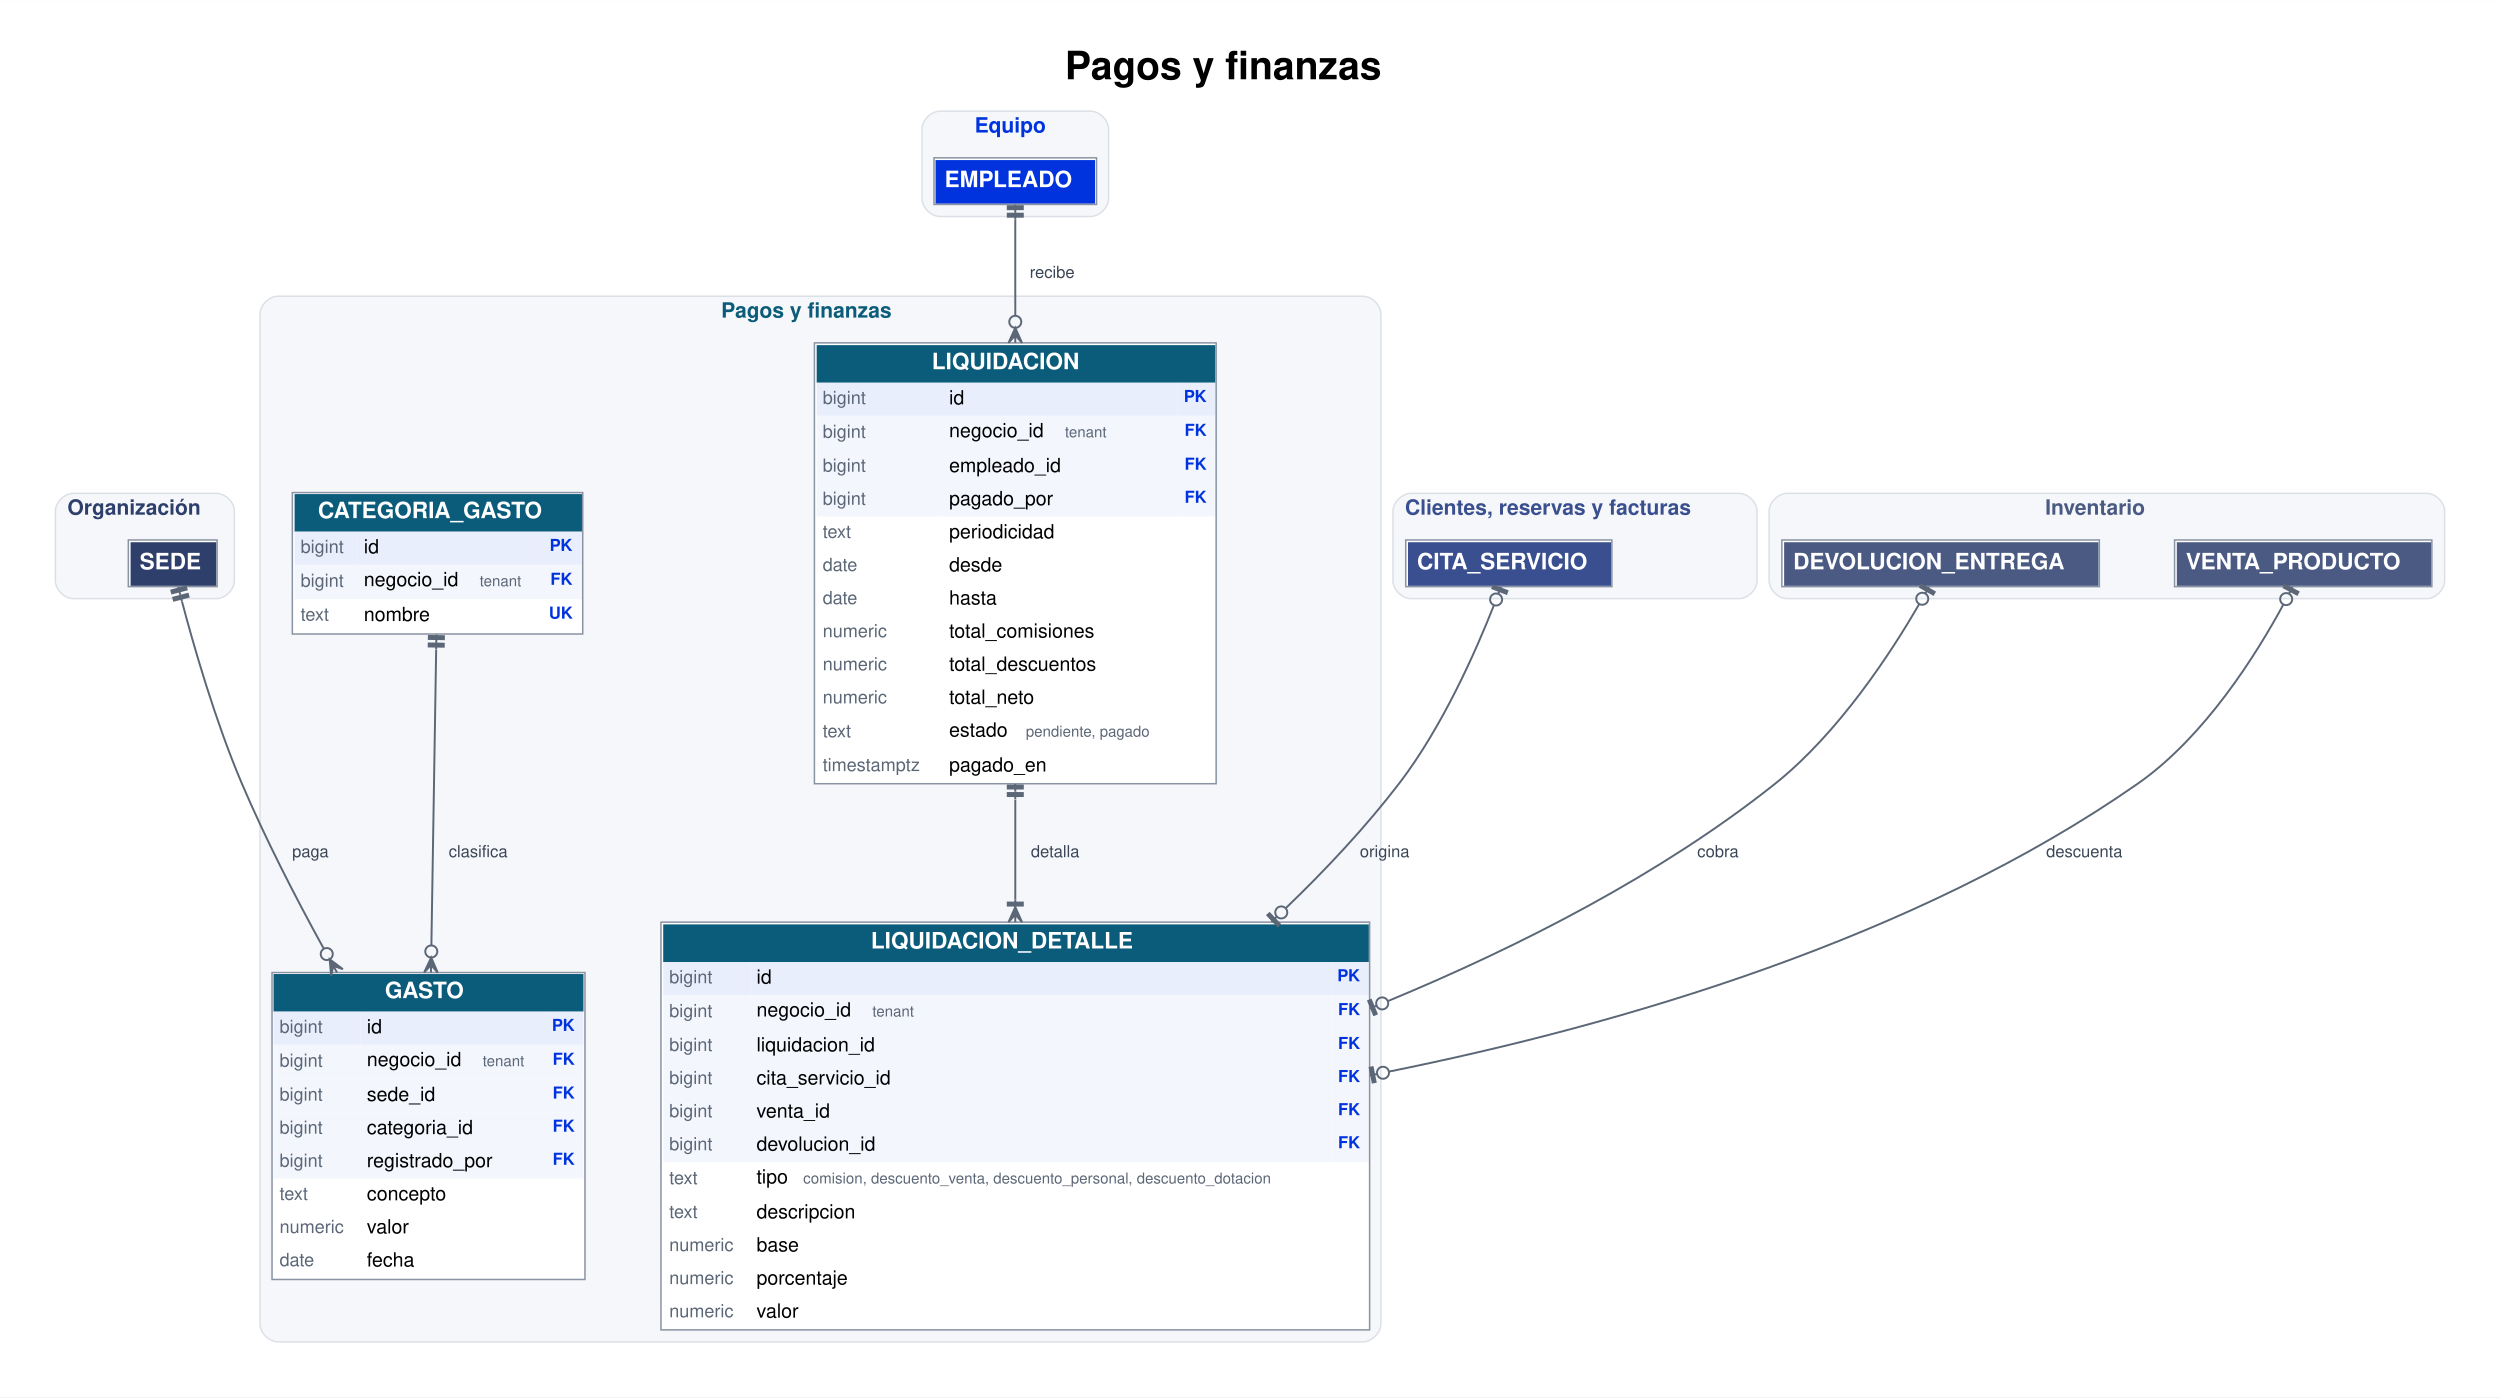
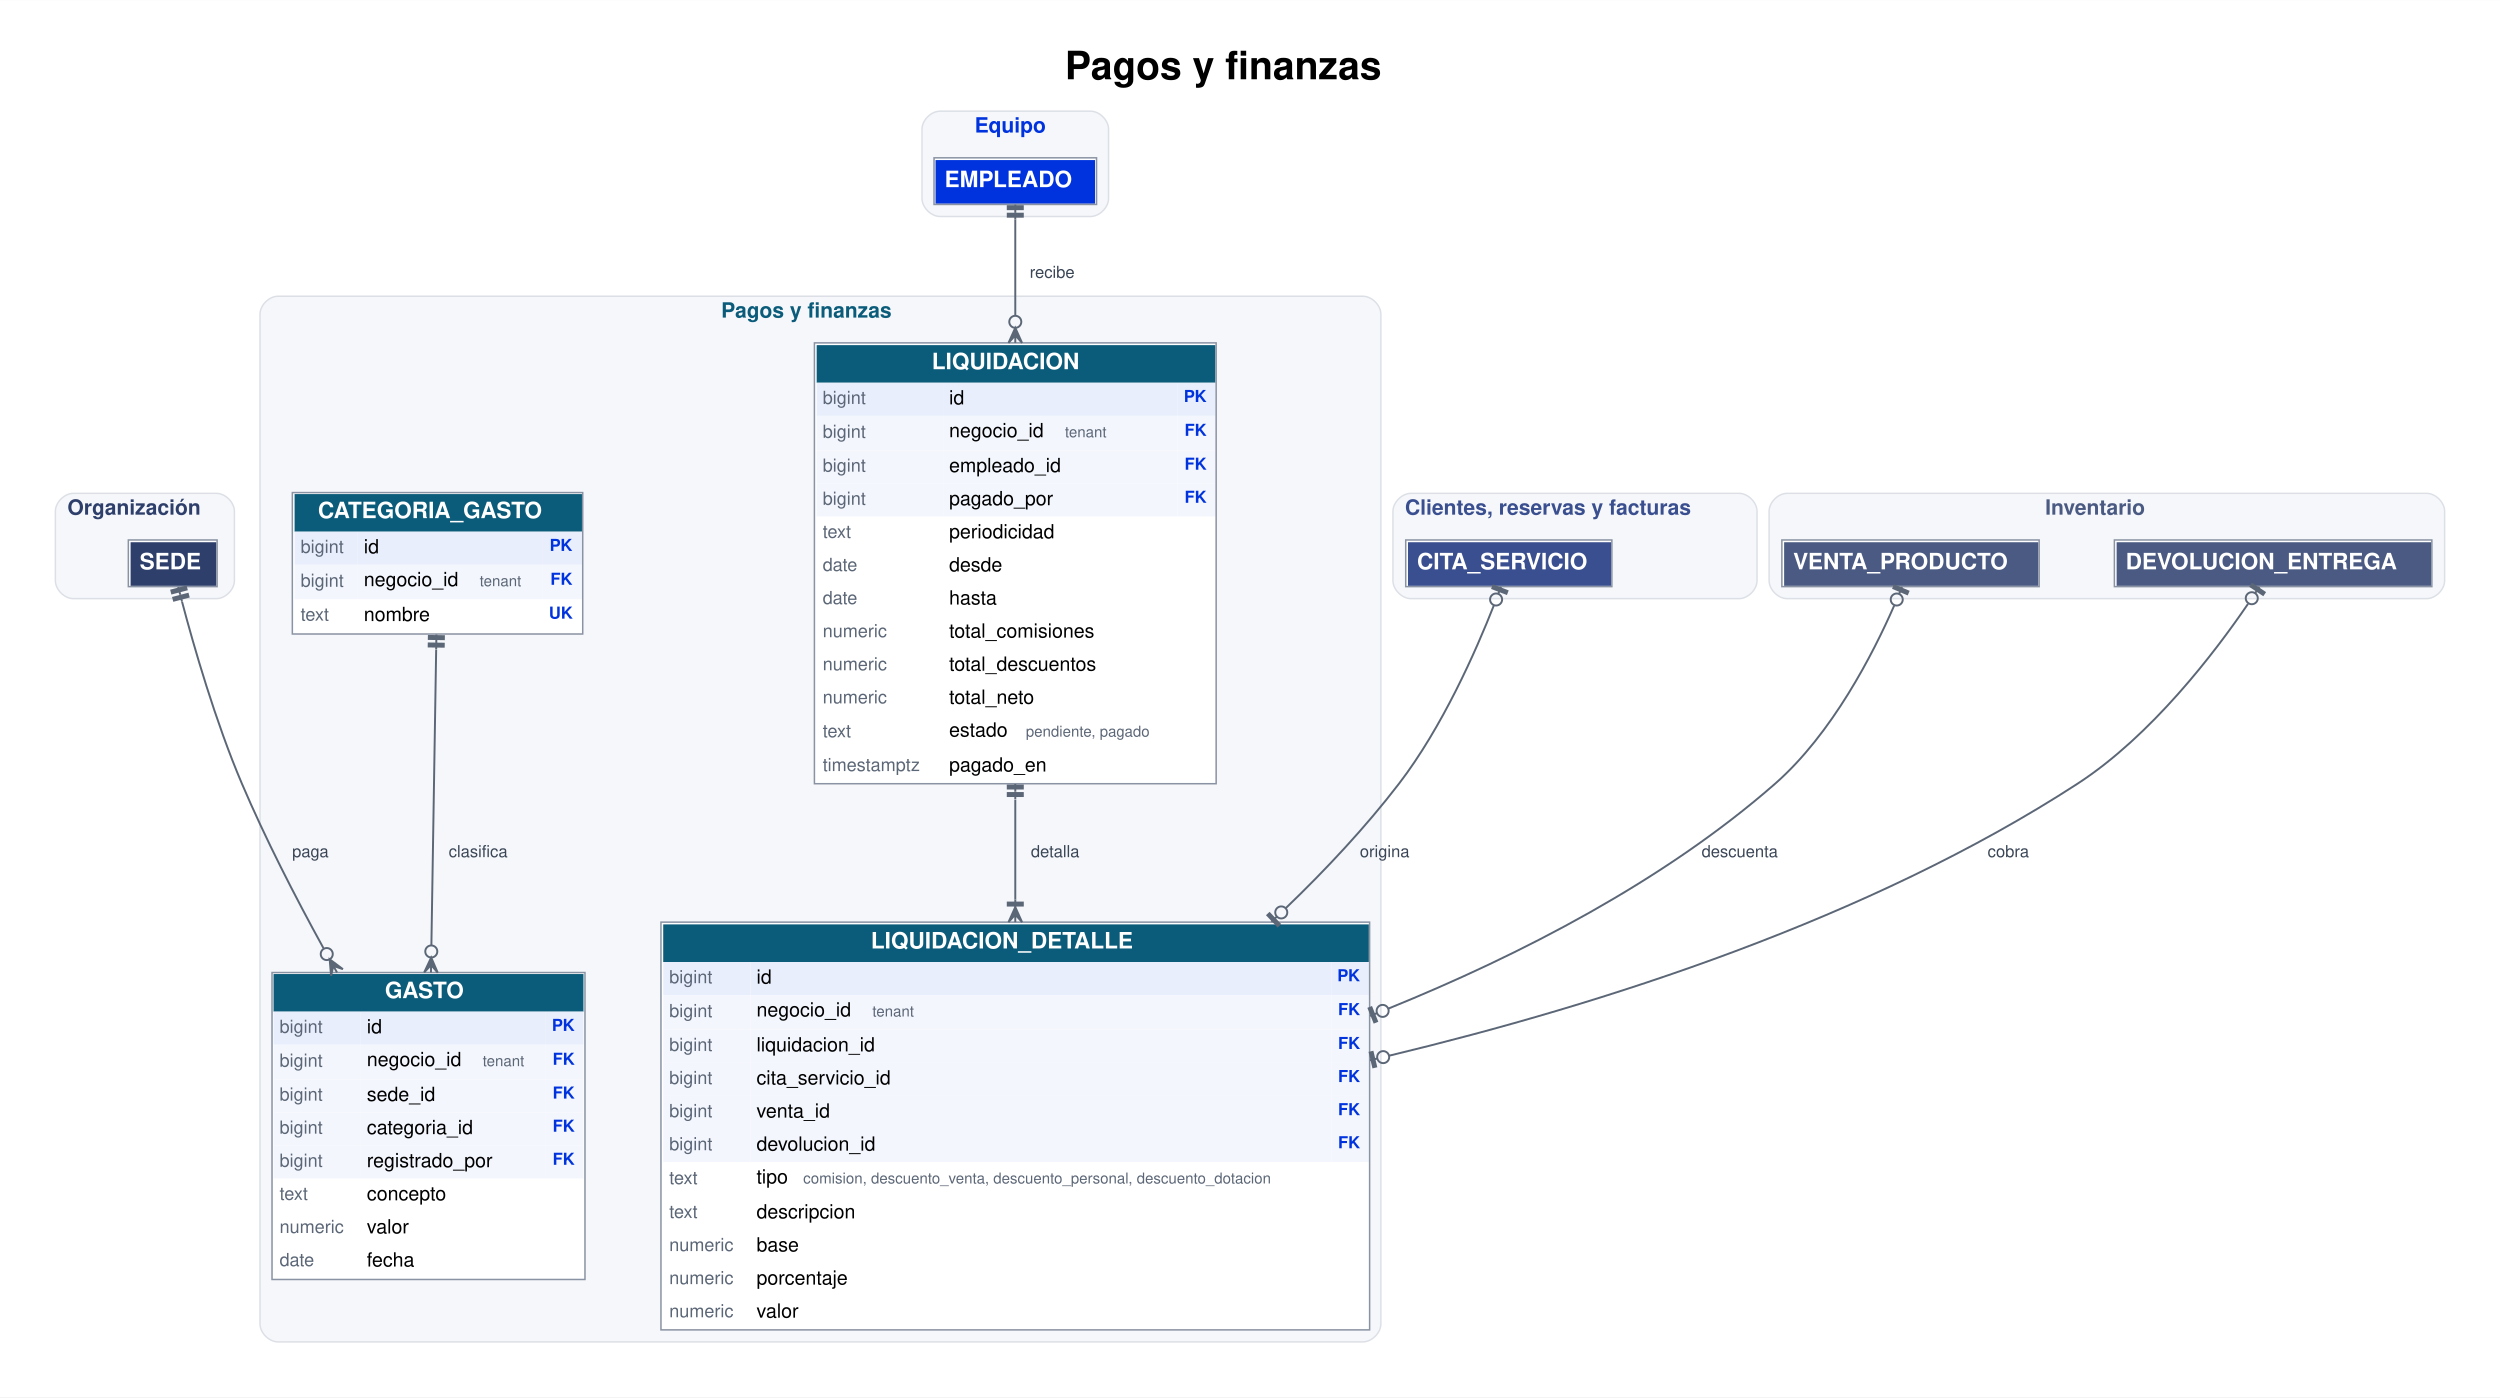
<svg xmlns="http://www.w3.org/2000/svg" width="1662pt" height="929pt" viewBox="0.00 0.00 1661.60 928.60">
  <g id="graph0" class="graph" transform="scale(1 1) rotate(0) translate(28.8 899.8)">
    <polygon fill="white" stroke="transparent" points="-28.8,28.8 -28.8,-899.8 1632.8,-899.8 1632.8,28.8 -28.8,28.8" />
    <text text-anchor="start" x="679" y="-847.2" font-family="Helvetica,sans-Serif" font-weight="bold" font-size="26.00">Pagos y finanzas</text>
    <g id="clust1" class="cluster">
      <path fill="#f5f7fa" stroke="#dce0e6" d="M20,-502C20,-502 115,-502 115,-502 121,-502 127,-508 127,-514 127,-514 127,-560 127,-560 127,-566 121,-572 115,-572 115,-572 20,-572 20,-572 14,-572 8,-566 8,-560 8,-560 8,-514 8,-514 8,-508 14,-502 20,-502" />
      <text text-anchor="start" x="16" y="-557.8" font-family="Helvetica,sans-Serif" font-weight="bold" font-size="14.00" fill="#2e3f6b">Organización</text>
    </g>
    <g id="clust2" class="cluster">
      <path fill="#f5f7fa" stroke="#dce0e6" d="M596,-756C596,-756 696,-756 696,-756 702,-756 708,-762 708,-768 708,-768 708,-814 708,-814 708,-820 702,-826 696,-826 696,-826 596,-826 596,-826 590,-826 584,-820 584,-814 584,-814 584,-768 584,-768 584,-762 590,-756 596,-756" />
      <text text-anchor="start" x="619" y="-811.8" font-family="Helvetica,sans-Serif" font-weight="bold" font-size="14.00" fill="#0033dd">Equipo</text>
    </g>
    <g id="clust3" class="cluster">
      <path fill="#f5f7fa" stroke="#dce0e6" d="M909,-502C909,-502 1127,-502 1127,-502 1133,-502 1139,-508 1139,-514 1139,-514 1139,-560 1139,-560 1139,-566 1133,-572 1127,-572 1127,-572 909,-572 909,-572 903,-572 897,-566 897,-560 897,-560 897,-514 897,-514 897,-508 903,-502 909,-502" />
      <text text-anchor="start" x="905" y="-557.8" font-family="Helvetica,sans-Serif" font-weight="bold" font-size="14.00" fill="#3a4f8f">Clientes, reservas y facturas</text>
    </g>
    <g id="clust4" class="cluster">
      <path fill="#f5f7fa" stroke="#dce0e6" d="M1159,-502C1159,-502 1584,-502 1584,-502 1590,-502 1596,-508 1596,-514 1596,-514 1596,-560 1596,-560 1596,-566 1590,-572 1584,-572 1584,-572 1159,-572 1159,-572 1153,-572 1147,-566 1147,-560 1147,-560 1147,-514 1147,-514 1147,-508 1153,-502 1159,-502" />
      <text text-anchor="start" x="1330.5" y="-557.8" font-family="Helvetica,sans-Serif" font-weight="bold" font-size="14.00" fill="#4a5a82">Inventario</text>
    </g>
    <g id="clust5" class="cluster">
      <path fill="#f5f7fa" stroke="#dce0e6" d="M156,-8C156,-8 877,-8 877,-8 883,-8 889,-14 889,-20 889,-20 889,-691 889,-691 889,-697 883,-703 877,-703 877,-703 156,-703 156,-703 150,-703 144,-697 144,-691 144,-691 144,-20 144,-20 144,-14 150,-8 156,-8" />
      <text text-anchor="start" x="450.5" y="-688.8" font-family="Helvetica,sans-Serif" font-weight="bold" font-size="14.00" fill="#0b5c7a">Pagos y finanzas</text>
    </g>
    <g id="node1" class="node">
      <polygon fill="white" stroke="transparent" points="56.5,-510 56.5,-541 115.5,-541 115.5,-510 56.5,-510" />
      <polygon fill="#2e3f6b" stroke="transparent" points="58,-510.5 58,-539.5 115,-539.5 115,-510.5 58,-510.5" />
      <text text-anchor="start" x="64" y="-521.5" font-family="Helvetica,sans-Serif" font-weight="bold" font-size="15.00" fill="white">SEDE</text>
      <polygon fill="none" stroke="#8a93a3" points="56.5,-510 56.5,-541 115.5,-541 115.5,-510 56.5,-510" />
    </g>
-     <g id="node6" class="node">
+     <g id="node8" class="node">
      <polygon fill="white" stroke="transparent" points="152,-49.5 152,-253.5 360,-253.5 360,-49.5 152,-49.5" />
      <polygon fill="#0b5c7a" stroke="transparent" points="153,-227.5 153,-252.5 359,-252.5 359,-227.5 153,-227.5" />
      <text text-anchor="start" x="227" y="-236.5" font-family="Helvetica,sans-Serif" font-weight="bold" font-size="15.00" fill="white">GASTO</text>
      <polygon fill="#e8eefc" stroke="transparent" points="153,-205.5 153,-227.5 211,-227.5 211,-205.5 153,-205.5" />
      <text text-anchor="start" x="157" y="-213.4" font-family="Helvetica,sans-Serif" font-size="12.00" fill="#5b6676">bigint</text>
      <polygon fill="#e8eefc" stroke="transparent" points="211,-205.5 211,-227.5 334,-227.5 334,-205.5 211,-205.5" />
      <text text-anchor="start" x="215" y="-213.1" font-family="Helvetica,sans-Serif" font-size="13.00">id</text>
      <polygon fill="#e8eefc" stroke="transparent" points="334,-205.5 334,-227.5 359,-227.5 359,-205.5 334,-205.5" />
      <text text-anchor="start" x="338" y="-214.7" font-family="Helvetica,sans-Serif" font-weight="bold" font-size="11.00" fill="#0033dd">PK</text>
      <polygon fill="#f3f6fd" stroke="transparent" points="153,-182.5 153,-205.5 211,-205.5 211,-182.5 153,-182.5" />
      <text text-anchor="start" x="157" y="-190.9" font-family="Helvetica,sans-Serif" font-size="12.00" fill="#5b6676">bigint</text>
      <polygon fill="#f3f6fd" stroke="transparent" points="211,-182.5 211,-205.5 334,-205.5 334,-182.5 211,-182.5" />
      <text text-anchor="start" x="215" y="-191.3" font-family="Helvetica,sans-Serif" font-size="13.00">negocio_id</text>
      <text text-anchor="start" x="287" y="-191.3" font-family="Helvetica,sans-Serif" font-size="14.00"> </text>
      <text text-anchor="start" x="292" y="-191.3" font-family="Helvetica,sans-Serif" font-size="10.00" fill="#5b6676">  tenant</text>
      <polygon fill="#f3f6fd" stroke="transparent" points="334,-182.5 334,-205.5 359,-205.5 359,-182.5 334,-182.5" />
      <text text-anchor="start" x="338.5" y="-192.2" font-family="Helvetica,sans-Serif" font-weight="bold" font-size="11.00" fill="#0033dd">FK</text>
      <polygon fill="#f3f6fd" stroke="transparent" points="153,-160.5 153,-182.5 211,-182.5 211,-160.5 153,-160.5" />
      <text text-anchor="start" x="157" y="-168.4" font-family="Helvetica,sans-Serif" font-size="12.00" fill="#5b6676">bigint</text>
      <polygon fill="#f3f6fd" stroke="transparent" points="211,-160.5 211,-182.5 334,-182.5 334,-160.5 211,-160.5" />
      <text text-anchor="start" x="215" y="-168.1" font-family="Helvetica,sans-Serif" font-size="13.00">sede_id</text>
      <polygon fill="#f3f6fd" stroke="transparent" points="334,-160.5 334,-182.5 359,-182.5 359,-160.5 334,-160.5" />
      <text text-anchor="start" x="338.5" y="-169.7" font-family="Helvetica,sans-Serif" font-weight="bold" font-size="11.00" fill="#0033dd">FK</text>
      <polygon fill="#f3f6fd" stroke="transparent" points="153,-138.5 153,-160.5 211,-160.5 211,-138.5 153,-138.5" />
      <text text-anchor="start" x="157" y="-146.4" font-family="Helvetica,sans-Serif" font-size="12.00" fill="#5b6676">bigint</text>
      <polygon fill="#f3f6fd" stroke="transparent" points="211,-138.5 211,-160.5 334,-160.5 334,-138.5 211,-138.5" />
      <text text-anchor="start" x="215" y="-146.1" font-family="Helvetica,sans-Serif" font-size="13.00">categoria_id</text>
      <polygon fill="#f3f6fd" stroke="transparent" points="334,-138.5 334,-160.5 359,-160.5 359,-138.5 334,-138.5" />
      <text text-anchor="start" x="338.5" y="-147.7" font-family="Helvetica,sans-Serif" font-weight="bold" font-size="11.00" fill="#0033dd">FK</text>
      <polygon fill="#f3f6fd" stroke="transparent" points="153,-116.5 153,-138.5 211,-138.5 211,-116.5 153,-116.5" />
      <text text-anchor="start" x="157" y="-124.4" font-family="Helvetica,sans-Serif" font-size="12.00" fill="#5b6676">bigint</text>
      <polygon fill="#f3f6fd" stroke="transparent" points="211,-116.5 211,-138.5 334,-138.5 334,-116.5 211,-116.5" />
      <text text-anchor="start" x="215" y="-124.1" font-family="Helvetica,sans-Serif" font-size="13.00">registrado_por</text>
      <polygon fill="#f3f6fd" stroke="transparent" points="334,-116.5 334,-138.5 359,-138.5 359,-116.5 334,-116.5" />
      <text text-anchor="start" x="338.5" y="-125.7" font-family="Helvetica,sans-Serif" font-weight="bold" font-size="11.00" fill="#0033dd">FK</text>
      <polygon fill="white" stroke="transparent" points="153,-94.5 153,-116.5 211,-116.5 211,-94.5 153,-94.5" />
      <text text-anchor="start" x="157" y="-102.4" font-family="Helvetica,sans-Serif" font-size="12.00" fill="#5b6676">text</text>
      <polygon fill="white" stroke="transparent" points="211,-94.5 211,-116.5 334,-116.5 334,-94.5 211,-94.5" />
      <text text-anchor="start" x="215" y="-102.1" font-family="Helvetica,sans-Serif" font-size="13.00">concepto</text>
      <polygon fill="white" stroke="transparent" points="334,-94.5 334,-116.5 359,-116.5 359,-94.5 334,-94.5" />
      <text text-anchor="start" x="342.5" y="-102.7" font-family="Helvetica,sans-Serif" font-size="11.00" fill="#0033dd">  </text>
      <polygon fill="white" stroke="transparent" points="153,-72.5 153,-94.5 211,-94.5 211,-72.5 153,-72.5" />
      <text text-anchor="start" x="157" y="-80.4" font-family="Helvetica,sans-Serif" font-size="12.00" fill="#5b6676">numeric</text>
      <polygon fill="white" stroke="transparent" points="211,-72.5 211,-94.5 334,-94.5 334,-72.5 211,-72.5" />
      <text text-anchor="start" x="215" y="-80.1" font-family="Helvetica,sans-Serif" font-size="13.00">valor</text>
      <polygon fill="white" stroke="transparent" points="334,-72.5 334,-94.5 359,-94.5 359,-72.5 334,-72.5" />
      <text text-anchor="start" x="342.5" y="-80.7" font-family="Helvetica,sans-Serif" font-size="11.00" fill="#0033dd">  </text>
      <polygon fill="white" stroke="transparent" points="153,-50.5 153,-72.5 211,-72.5 211,-50.5 153,-50.5" />
      <text text-anchor="start" x="157" y="-58.4" font-family="Helvetica,sans-Serif" font-size="12.00" fill="#5b6676">date</text>
      <polygon fill="white" stroke="transparent" points="211,-50.5 211,-72.5 334,-72.5 334,-50.5 211,-50.5" />
      <text text-anchor="start" x="215" y="-58.1" font-family="Helvetica,sans-Serif" font-size="13.00">fecha</text>
      <polygon fill="white" stroke="transparent" points="334,-50.5 334,-72.5 359,-72.5 359,-50.5 334,-50.5" />
      <text text-anchor="start" x="342.5" y="-58.7" font-family="Helvetica,sans-Serif" font-size="11.00" fill="#0033dd">  </text>
      <polygon fill="none" stroke="#8a93a3" points="152,-49.5 152,-253.5 360,-253.5 360,-49.5 152,-49.5" />
    </g>
    <g id="edge7" class="edge">
      <path fill="none" stroke="#5b6676" stroke-width="1.3" d="M92.21,-499.89C99.97,-470.53 114.4,-420.23 132,-379 147.58,-342.52 167.2,-304.2 186.21,-269.66" />
      <polygon fill="#5b6676" stroke="#5b6676" stroke-width="1.3" points="94.75,-509.99 85.07,-507.48 85.57,-505.54 95.25,-508.06 94.75,-509.99" />
      <polyline fill="none" stroke="#5b6676" stroke-width="1.3" points="89.65,-509.7 90.91,-504.87 " />
      <polygon fill="#5b6676" stroke="#5b6676" stroke-width="1.3" points="96,-505.16 86.32,-502.64 86.83,-500.7 96.51,-503.22 96,-505.16" />
      <polyline fill="none" stroke="#5b6676" stroke-width="1.3" points="90.91,-504.87 92.17,-500.03 " />
      <polygon fill="#5b6676" stroke="#5b6676" stroke-width="1.3" points="190.31,-262.3 199.11,-255.75 192.75,-257.93 195.18,-253.56 195.18,-253.56 195.18,-253.56 192.75,-257.93 191.25,-251.37 190.31,-262.3 190.31,-262.3" />
      <ellipse fill="none" stroke="#5b6676" stroke-width="1.3" cx="188.37" cy="-265.79" rx="4" ry="4" />
      <text text-anchor="middle" x="177.5" y="-330.2" font-family="Helvetica,sans-Serif" font-size="11.00" fill="#3a4556">  paga  </text>
    </g>
    <g id="node2" class="node">
      <polygon fill="white" stroke="transparent" points="592,-764 592,-795 700,-795 700,-764 592,-764" />
      <polygon fill="#0033dd" stroke="transparent" points="593,-764.5 593,-793.5 699,-793.5 699,-764.5 593,-764.5" />
      <text text-anchor="start" x="599" y="-775.5" font-family="Helvetica,sans-Serif" font-weight="bold" font-size="15.00" fill="white">EMPLEADO</text>
      <polygon fill="none" stroke="#8a93a3" points="592,-764 592,-795 700,-795 700,-764 592,-764" />
    </g>
-     <g id="node8" class="node">
+     <g id="node9" class="node">
      <polygon fill="white" stroke="transparent" points="512.5,-379 512.5,-672 779.5,-672 779.5,-379 512.5,-379" />
      <polygon fill="#0b5c7a" stroke="transparent" points="514,-645.5 514,-670.5 779,-670.5 779,-645.5 514,-645.5" />
      <text text-anchor="start" x="590.5" y="-654.5" font-family="Helvetica,sans-Serif" font-weight="bold" font-size="15.00" fill="white">LIQUIDACION</text>
      <polygon fill="#e8eefc" stroke="transparent" points="514,-623.5 514,-645.5 598,-645.5 598,-623.5 514,-623.5" />
      <text text-anchor="start" x="518" y="-631.4" font-family="Helvetica,sans-Serif" font-size="12.00" fill="#5b6676">bigint</text>
      <polygon fill="#e8eefc" stroke="transparent" points="598,-623.5 598,-645.5 754,-645.5 754,-623.5 598,-623.5" />
      <text text-anchor="start" x="602" y="-631.1" font-family="Helvetica,sans-Serif" font-size="13.00">id</text>
      <polygon fill="#e8eefc" stroke="transparent" points="754,-623.5 754,-645.5 779,-645.5 779,-623.5 754,-623.5" />
      <text text-anchor="start" x="758" y="-632.7" font-family="Helvetica,sans-Serif" font-weight="bold" font-size="11.00" fill="#0033dd">PK</text>
      <polygon fill="#f3f6fd" stroke="transparent" points="514,-600.5 514,-623.5 598,-623.5 598,-600.5 514,-600.5" />
      <text text-anchor="start" x="518" y="-608.9" font-family="Helvetica,sans-Serif" font-size="12.00" fill="#5b6676">bigint</text>
      <polygon fill="#f3f6fd" stroke="transparent" points="598,-600.5 598,-623.5 754,-623.5 754,-600.5 598,-600.5" />
      <text text-anchor="start" x="602" y="-609.3" font-family="Helvetica,sans-Serif" font-size="13.00">negocio_id</text>
      <text text-anchor="start" x="674" y="-609.3" font-family="Helvetica,sans-Serif" font-size="14.00"> </text>
      <text text-anchor="start" x="679" y="-609.3" font-family="Helvetica,sans-Serif" font-size="10.00" fill="#5b6676">  tenant</text>
      <polygon fill="#f3f6fd" stroke="transparent" points="754,-600.5 754,-623.5 779,-623.5 779,-600.5 754,-600.5" />
      <text text-anchor="start" x="758.5" y="-610.2" font-family="Helvetica,sans-Serif" font-weight="bold" font-size="11.00" fill="#0033dd">FK</text>
      <polygon fill="#f3f6fd" stroke="transparent" points="514,-578.5 514,-600.5 598,-600.5 598,-578.5 514,-578.5" />
      <text text-anchor="start" x="518" y="-586.4" font-family="Helvetica,sans-Serif" font-size="12.00" fill="#5b6676">bigint</text>
      <polygon fill="#f3f6fd" stroke="transparent" points="598,-578.5 598,-600.5 754,-600.5 754,-578.5 598,-578.5" />
      <text text-anchor="start" x="602" y="-586.1" font-family="Helvetica,sans-Serif" font-size="13.00">empleado_id</text>
      <polygon fill="#f3f6fd" stroke="transparent" points="754,-578.5 754,-600.5 779,-600.5 779,-578.5 754,-578.5" />
      <text text-anchor="start" x="758.5" y="-587.7" font-family="Helvetica,sans-Serif" font-weight="bold" font-size="11.00" fill="#0033dd">FK</text>
      <polygon fill="#f3f6fd" stroke="transparent" points="514,-556.5 514,-578.5 598,-578.5 598,-556.5 514,-556.5" />
      <text text-anchor="start" x="518" y="-564.4" font-family="Helvetica,sans-Serif" font-size="12.00" fill="#5b6676">bigint</text>
      <polygon fill="#f3f6fd" stroke="transparent" points="598,-556.5 598,-578.5 754,-578.5 754,-556.5 598,-556.5" />
      <text text-anchor="start" x="602" y="-564.1" font-family="Helvetica,sans-Serif" font-size="13.00">pagado_por</text>
      <polygon fill="#f3f6fd" stroke="transparent" points="754,-556.5 754,-578.5 779,-578.5 779,-556.5 754,-556.5" />
      <text text-anchor="start" x="758.5" y="-565.7" font-family="Helvetica,sans-Serif" font-weight="bold" font-size="11.00" fill="#0033dd">FK</text>
      <polygon fill="white" stroke="transparent" points="514,-534.5 514,-556.5 598,-556.5 598,-534.5 514,-534.5" />
      <text text-anchor="start" x="518" y="-542.4" font-family="Helvetica,sans-Serif" font-size="12.00" fill="#5b6676">text</text>
      <polygon fill="white" stroke="transparent" points="598,-534.5 598,-556.5 754,-556.5 754,-534.5 598,-534.5" />
      <text text-anchor="start" x="602" y="-542.1" font-family="Helvetica,sans-Serif" font-size="13.00">periodicidad</text>
      <polygon fill="white" stroke="transparent" points="754,-534.5 754,-556.5 779,-556.5 779,-534.5 754,-534.5" />
      <text text-anchor="start" x="762.5" y="-542.7" font-family="Helvetica,sans-Serif" font-size="11.00" fill="#0033dd">  </text>
      <polygon fill="white" stroke="transparent" points="514,-512.5 514,-534.5 598,-534.5 598,-512.5 514,-512.5" />
      <text text-anchor="start" x="518" y="-520.4" font-family="Helvetica,sans-Serif" font-size="12.00" fill="#5b6676">date</text>
      <polygon fill="white" stroke="transparent" points="598,-512.5 598,-534.5 754,-534.5 754,-512.5 598,-512.5" />
      <text text-anchor="start" x="602" y="-520.1" font-family="Helvetica,sans-Serif" font-size="13.00">desde</text>
      <polygon fill="white" stroke="transparent" points="754,-512.5 754,-534.5 779,-534.5 779,-512.5 754,-512.5" />
      <text text-anchor="start" x="762.5" y="-520.7" font-family="Helvetica,sans-Serif" font-size="11.00" fill="#0033dd">  </text>
      <polygon fill="white" stroke="transparent" points="514,-490.5 514,-512.5 598,-512.5 598,-490.5 514,-490.5" />
      <text text-anchor="start" x="518" y="-498.4" font-family="Helvetica,sans-Serif" font-size="12.00" fill="#5b6676">date</text>
      <polygon fill="white" stroke="transparent" points="598,-490.5 598,-512.5 754,-512.5 754,-490.5 598,-490.5" />
      <text text-anchor="start" x="602" y="-498.1" font-family="Helvetica,sans-Serif" font-size="13.00">hasta</text>
      <polygon fill="white" stroke="transparent" points="754,-490.5 754,-512.5 779,-512.5 779,-490.5 754,-490.5" />
      <text text-anchor="start" x="762.5" y="-498.7" font-family="Helvetica,sans-Serif" font-size="11.00" fill="#0033dd">  </text>
      <polygon fill="white" stroke="transparent" points="514,-468.5 514,-490.5 598,-490.5 598,-468.5 514,-468.5" />
      <text text-anchor="start" x="518" y="-476.4" font-family="Helvetica,sans-Serif" font-size="12.00" fill="#5b6676">numeric</text>
      <polygon fill="white" stroke="transparent" points="598,-468.5 598,-490.5 754,-490.5 754,-468.5 598,-468.5" />
      <text text-anchor="start" x="602" y="-476.1" font-family="Helvetica,sans-Serif" font-size="13.00">total_comisiones</text>
      <polygon fill="white" stroke="transparent" points="754,-468.5 754,-490.5 779,-490.5 779,-468.5 754,-468.5" />
      <text text-anchor="start" x="762.5" y="-476.7" font-family="Helvetica,sans-Serif" font-size="11.00" fill="#0033dd">  </text>
      <polygon fill="white" stroke="transparent" points="514,-446.5 514,-468.5 598,-468.5 598,-446.5 514,-446.5" />
      <text text-anchor="start" x="518" y="-454.4" font-family="Helvetica,sans-Serif" font-size="12.00" fill="#5b6676">numeric</text>
      <polygon fill="white" stroke="transparent" points="598,-446.5 598,-468.5 754,-468.5 754,-446.5 598,-446.5" />
      <text text-anchor="start" x="602" y="-454.1" font-family="Helvetica,sans-Serif" font-size="13.00">total_descuentos</text>
      <polygon fill="white" stroke="transparent" points="754,-446.5 754,-468.5 779,-468.5 779,-446.5 754,-446.5" />
      <text text-anchor="start" x="762.5" y="-454.7" font-family="Helvetica,sans-Serif" font-size="11.00" fill="#0033dd">  </text>
      <polygon fill="white" stroke="transparent" points="514,-424.5 514,-446.5 598,-446.5 598,-424.5 514,-424.5" />
      <text text-anchor="start" x="518" y="-432.4" font-family="Helvetica,sans-Serif" font-size="12.00" fill="#5b6676">numeric</text>
      <polygon fill="white" stroke="transparent" points="598,-424.5 598,-446.5 754,-446.5 754,-424.5 598,-424.5" />
      <text text-anchor="start" x="602" y="-432.1" font-family="Helvetica,sans-Serif" font-size="13.00">total_neto</text>
      <polygon fill="white" stroke="transparent" points="754,-424.5 754,-446.5 779,-446.5 779,-424.5 754,-424.5" />
      <text text-anchor="start" x="762.5" y="-432.7" font-family="Helvetica,sans-Serif" font-size="11.00" fill="#0033dd">  </text>
      <polygon fill="white" stroke="transparent" points="514,-401.5 514,-424.5 598,-424.5 598,-401.5 514,-401.5" />
      <text text-anchor="start" x="518" y="-409.9" font-family="Helvetica,sans-Serif" font-size="12.00" fill="#5b6676">text</text>
      <polygon fill="white" stroke="transparent" points="598,-401.5 598,-424.5 754,-424.5 754,-401.5 598,-401.5" />
      <text text-anchor="start" x="602" y="-410.3" font-family="Helvetica,sans-Serif" font-size="13.00">estado</text>
      <text text-anchor="start" x="648" y="-410.3" font-family="Helvetica,sans-Serif" font-size="14.00"> </text>
      <text text-anchor="start" x="653" y="-410.3" font-family="Helvetica,sans-Serif" font-size="10.00" fill="#5b6676">  pendiente, pagado</text>
      <polygon fill="white" stroke="transparent" points="754,-401.5 754,-424.5 779,-424.5 779,-401.5 754,-401.5" />
      <text text-anchor="start" x="762.5" y="-410.2" font-family="Helvetica,sans-Serif" font-size="11.00" fill="#0033dd">  </text>
      <polygon fill="white" stroke="transparent" points="514,-379.5 514,-401.5 598,-401.5 598,-379.5 514,-379.5" />
      <text text-anchor="start" x="518" y="-387.4" font-family="Helvetica,sans-Serif" font-size="12.00" fill="#5b6676">timestamptz</text>
      <polygon fill="white" stroke="transparent" points="598,-379.5 598,-401.5 754,-401.5 754,-379.5 598,-379.5" />
      <text text-anchor="start" x="602" y="-387.1" font-family="Helvetica,sans-Serif" font-size="13.00">pagado_en</text>
      <polygon fill="white" stroke="transparent" points="754,-379.5 754,-401.5 779,-401.5 779,-379.5 754,-379.5" />
      <text text-anchor="start" x="762.5" y="-387.7" font-family="Helvetica,sans-Serif" font-size="11.00" fill="#0033dd">  </text>
      <polygon fill="none" stroke="#8a93a3" points="512.5,-379 512.5,-672 779.5,-672 779.5,-379 512.5,-379" />
    </g>
    <g id="edge1" class="edge">
      <path fill="none" stroke="#5b6676" stroke-width="1.3" d="M646,-753.81C646,-737.69 646,-715.09 646,-690.34" />
      <polygon fill="#5b6676" stroke="#5b6676" stroke-width="1.3" points="651,-762.86 641,-762.86 641,-760.86 651,-760.86 651,-762.86" />
      <polyline fill="none" stroke="#5b6676" stroke-width="1.3" points="646,-763.86 646,-758.86 " />
      <polygon fill="#5b6676" stroke="#5b6676" stroke-width="1.3" points="651,-757.86 641,-757.86 641,-755.86 651,-755.86 651,-757.86" />
      <polyline fill="none" stroke="#5b6676" stroke-width="1.3" points="646,-758.86 646,-753.86 " />
      <polygon fill="#5b6676" stroke="#5b6676" stroke-width="1.3" points="646,-682 650.5,-672 646,-677 646,-672 646,-672 646,-672 646,-677 641.5,-672 646,-682 646,-682" />
      <ellipse fill="none" stroke="#5b6676" stroke-width="1.3" cx="646" cy="-686" rx="4" ry="4" />
      <text text-anchor="middle" x="670.5" y="-715.2" font-family="Helvetica,sans-Serif" font-size="11.00" fill="#3a4556">  recibe  </text>
    </g>
    <g id="node3" class="node">
      <polygon fill="white" stroke="transparent" points="905.5,-510 905.5,-541 1042.5,-541 1042.5,-510 905.5,-510" />
      <polygon fill="#3a4f8f" stroke="transparent" points="907,-510.5 907,-539.5 1042,-539.5 1042,-510.5 907,-510.5" />
      <text text-anchor="start" x="913" y="-521.5" font-family="Helvetica,sans-Serif" font-weight="bold" font-size="15.00" fill="white">CITA_SERVICIO</text>
      <polygon fill="none" stroke="#8a93a3" points="905.5,-510 905.5,-541 1042.5,-541 1042.5,-510 905.5,-510" />
    </g>
-     <g id="node9" class="node">
+     <g id="node7" class="node">
      <polygon fill="white" stroke="transparent" points="410.5,-16 410.5,-287 881.5,-287 881.5,-16 410.5,-16" />
      <polygon fill="#0b5c7a" stroke="transparent" points="412,-260.5 412,-285.5 881,-285.5 881,-260.5 412,-260.5" />
      <text text-anchor="start" x="550" y="-269.5" font-family="Helvetica,sans-Serif" font-weight="bold" font-size="15.00" fill="white">LIQUIDACION_DETALLE</text>
      <polygon fill="#e8eefc" stroke="transparent" points="412,-238.5 412,-260.5 470,-260.5 470,-238.5 412,-238.5" />
      <text text-anchor="start" x="416" y="-246.4" font-family="Helvetica,sans-Serif" font-size="12.00" fill="#5b6676">bigint</text>
      <polygon fill="#e8eefc" stroke="transparent" points="470,-238.5 470,-260.5 856,-260.5 856,-238.5 470,-238.5" />
      <text text-anchor="start" x="474" y="-246.1" font-family="Helvetica,sans-Serif" font-size="13.00">id</text>
      <polygon fill="#e8eefc" stroke="transparent" points="856,-238.5 856,-260.5 881,-260.5 881,-238.5 856,-238.5" />
      <text text-anchor="start" x="860" y="-247.7" font-family="Helvetica,sans-Serif" font-weight="bold" font-size="11.00" fill="#0033dd">PK</text>
      <polygon fill="#f3f6fd" stroke="transparent" points="412,-215.5 412,-238.5 470,-238.5 470,-215.5 412,-215.5" />
      <text text-anchor="start" x="416" y="-223.9" font-family="Helvetica,sans-Serif" font-size="12.00" fill="#5b6676">bigint</text>
      <polygon fill="#f3f6fd" stroke="transparent" points="470,-215.5 470,-238.5 856,-238.5 856,-215.5 470,-215.5" />
      <text text-anchor="start" x="474" y="-224.3" font-family="Helvetica,sans-Serif" font-size="13.00">negocio_id</text>
      <text text-anchor="start" x="546" y="-224.3" font-family="Helvetica,sans-Serif" font-size="14.00"> </text>
      <text text-anchor="start" x="551" y="-224.3" font-family="Helvetica,sans-Serif" font-size="10.00" fill="#5b6676">  tenant</text>
      <polygon fill="#f3f6fd" stroke="transparent" points="856,-215.5 856,-238.5 881,-238.5 881,-215.5 856,-215.5" />
      <text text-anchor="start" x="860.5" y="-225.2" font-family="Helvetica,sans-Serif" font-weight="bold" font-size="11.00" fill="#0033dd">FK</text>
      <polygon fill="#f3f6fd" stroke="transparent" points="412,-193.5 412,-215.5 470,-215.5 470,-193.5 412,-193.5" />
      <text text-anchor="start" x="416" y="-201.4" font-family="Helvetica,sans-Serif" font-size="12.00" fill="#5b6676">bigint</text>
      <polygon fill="#f3f6fd" stroke="transparent" points="470,-193.5 470,-215.5 856,-215.5 856,-193.5 470,-193.5" />
      <text text-anchor="start" x="474" y="-201.1" font-family="Helvetica,sans-Serif" font-size="13.00">liquidacion_id</text>
      <polygon fill="#f3f6fd" stroke="transparent" points="856,-193.5 856,-215.5 881,-215.5 881,-193.5 856,-193.5" />
      <text text-anchor="start" x="860.5" y="-202.7" font-family="Helvetica,sans-Serif" font-weight="bold" font-size="11.00" fill="#0033dd">FK</text>
      <polygon fill="#f3f6fd" stroke="transparent" points="412,-171.5 412,-193.5 470,-193.5 470,-171.5 412,-171.5" />
      <text text-anchor="start" x="416" y="-179.4" font-family="Helvetica,sans-Serif" font-size="12.00" fill="#5b6676">bigint</text>
      <polygon fill="#f3f6fd" stroke="transparent" points="470,-171.5 470,-193.5 856,-193.5 856,-171.5 470,-171.5" />
      <text text-anchor="start" x="474" y="-179.1" font-family="Helvetica,sans-Serif" font-size="13.00">cita_servicio_id</text>
      <polygon fill="#f3f6fd" stroke="transparent" points="856,-171.5 856,-193.5 881,-193.5 881,-171.5 856,-171.5" />
      <text text-anchor="start" x="860.5" y="-180.7" font-family="Helvetica,sans-Serif" font-weight="bold" font-size="11.00" fill="#0033dd">FK</text>
      <polygon fill="#f3f6fd" stroke="transparent" points="412,-149.5 412,-171.5 470,-171.5 470,-149.5 412,-149.5" />
      <text text-anchor="start" x="416" y="-157.4" font-family="Helvetica,sans-Serif" font-size="12.00" fill="#5b6676">bigint</text>
      <polygon fill="#f3f6fd" stroke="transparent" points="470,-149.5 470,-171.5 856,-171.5 856,-149.5 470,-149.5" />
      <text text-anchor="start" x="474" y="-157.1" font-family="Helvetica,sans-Serif" font-size="13.00">venta_id</text>
      <polygon fill="#f3f6fd" stroke="transparent" points="856,-149.5 856,-171.5 881,-171.5 881,-149.5 856,-149.5" />
      <text text-anchor="start" x="860.5" y="-158.7" font-family="Helvetica,sans-Serif" font-weight="bold" font-size="11.00" fill="#0033dd">FK</text>
      <polygon fill="#f3f6fd" stroke="transparent" points="412,-127.5 412,-149.5 470,-149.5 470,-127.5 412,-127.5" />
      <text text-anchor="start" x="416" y="-135.4" font-family="Helvetica,sans-Serif" font-size="12.00" fill="#5b6676">bigint</text>
      <polygon fill="#f3f6fd" stroke="transparent" points="470,-127.5 470,-149.5 856,-149.5 856,-127.5 470,-127.5" />
      <text text-anchor="start" x="474" y="-135.1" font-family="Helvetica,sans-Serif" font-size="13.00">devolucion_id</text>
      <polygon fill="#f3f6fd" stroke="transparent" points="856,-127.5 856,-149.5 881,-149.5 881,-127.5 856,-127.5" />
      <text text-anchor="start" x="860.5" y="-136.7" font-family="Helvetica,sans-Serif" font-weight="bold" font-size="11.00" fill="#0033dd">FK</text>
      <polygon fill="white" stroke="transparent" points="412,-104.5 412,-127.5 470,-127.5 470,-104.5 412,-104.5" />
      <text text-anchor="start" x="416" y="-112.9" font-family="Helvetica,sans-Serif" font-size="12.00" fill="#5b6676">text</text>
      <polygon fill="white" stroke="transparent" points="470,-104.5 470,-127.5 856,-127.5 856,-104.5 470,-104.5" />
      <text text-anchor="start" x="474" y="-113.3" font-family="Helvetica,sans-Serif" font-size="13.00">tipo</text>
      <text text-anchor="start" x="500" y="-113.3" font-family="Helvetica,sans-Serif" font-size="14.00"> </text>
      <text text-anchor="start" x="505" y="-113.3" font-family="Helvetica,sans-Serif" font-size="10.00" fill="#5b6676">  comision, descuento_venta, descuento_personal, descuento_dotacion</text>
      <polygon fill="white" stroke="transparent" points="856,-104.5 856,-127.5 881,-127.5 881,-104.5 856,-104.5" />
      <text text-anchor="start" x="864.5" y="-113.2" font-family="Helvetica,sans-Serif" font-size="11.00" fill="#0033dd">  </text>
      <polygon fill="white" stroke="transparent" points="412,-82.5 412,-104.5 470,-104.5 470,-82.5 412,-82.5" />
      <text text-anchor="start" x="416" y="-90.4" font-family="Helvetica,sans-Serif" font-size="12.00" fill="#5b6676">text</text>
      <polygon fill="white" stroke="transparent" points="470,-82.5 470,-104.5 856,-104.5 856,-82.5 470,-82.5" />
      <text text-anchor="start" x="474" y="-90.1" font-family="Helvetica,sans-Serif" font-size="13.00">descripcion</text>
      <polygon fill="white" stroke="transparent" points="856,-82.5 856,-104.5 881,-104.5 881,-82.5 856,-82.5" />
      <text text-anchor="start" x="864.5" y="-90.7" font-family="Helvetica,sans-Serif" font-size="11.00" fill="#0033dd">  </text>
      <polygon fill="white" stroke="transparent" points="412,-60.5 412,-82.5 470,-82.5 470,-60.5 412,-60.5" />
      <text text-anchor="start" x="416" y="-68.4" font-family="Helvetica,sans-Serif" font-size="12.00" fill="#5b6676">numeric</text>
      <polygon fill="white" stroke="transparent" points="470,-60.5 470,-82.5 856,-82.5 856,-60.5 470,-60.5" />
      <text text-anchor="start" x="474" y="-68.1" font-family="Helvetica,sans-Serif" font-size="13.00">base</text>
      <polygon fill="white" stroke="transparent" points="856,-60.5 856,-82.5 881,-82.5 881,-60.5 856,-60.5" />
      <text text-anchor="start" x="864.5" y="-68.7" font-family="Helvetica,sans-Serif" font-size="11.00" fill="#0033dd">  </text>
      <polygon fill="white" stroke="transparent" points="412,-38.5 412,-60.5 470,-60.5 470,-38.5 412,-38.5" />
      <text text-anchor="start" x="416" y="-46.4" font-family="Helvetica,sans-Serif" font-size="12.00" fill="#5b6676">numeric</text>
      <polygon fill="white" stroke="transparent" points="470,-38.5 470,-60.5 856,-60.5 856,-38.5 470,-38.5" />
      <text text-anchor="start" x="474" y="-46.1" font-family="Helvetica,sans-Serif" font-size="13.00">porcentaje</text>
      <polygon fill="white" stroke="transparent" points="856,-38.5 856,-60.5 881,-60.5 881,-38.5 856,-38.5" />
      <text text-anchor="start" x="864.5" y="-46.7" font-family="Helvetica,sans-Serif" font-size="11.00" fill="#0033dd">  </text>
      <polygon fill="white" stroke="transparent" points="412,-16.5 412,-38.5 470,-38.5 470,-16.5 412,-16.5" />
      <text text-anchor="start" x="416" y="-24.4" font-family="Helvetica,sans-Serif" font-size="12.00" fill="#5b6676">numeric</text>
      <polygon fill="white" stroke="transparent" points="470,-16.5 470,-38.5 856,-38.5 856,-16.5 470,-16.5" />
      <text text-anchor="start" x="474" y="-24.1" font-family="Helvetica,sans-Serif" font-size="13.00">valor</text>
      <polygon fill="white" stroke="transparent" points="856,-16.5 856,-38.5 881,-38.5 881,-16.5 856,-16.5" />
      <text text-anchor="start" x="864.5" y="-24.7" font-family="Helvetica,sans-Serif" font-size="11.00" fill="#0033dd">  </text>
      <polygon fill="none" stroke="#8a93a3" points="410.5,-16 410.5,-287 881.5,-287 881.5,-16 410.5,-16" />
    </g>
    <g id="edge3" class="edge">
      <path fill="none" stroke="#5b6676" stroke-width="1.3" d="M964.14,-497.68C952.12,-467.1 929.78,-416.49 901,-379 878.9,-350.22 852.78,-322.24 825.81,-296.33" />
      <polygon fill="#5b6676" stroke="#5b6676" stroke-width="1.3" points="973.1,-507.12 963.76,-510.69 963.05,-508.82 972.39,-505.25 973.1,-507.12" />
      <polyline fill="none" stroke="#5b6676" stroke-width="1.3" points="968.79,-509.84 967,-505.17 " />
      <ellipse fill="none" stroke="#5b6676" stroke-width="1.3" cx="965.57" cy="-501.43" rx="4" ry="4" />
      <polygon fill="#5b6676" stroke="#5b6676" stroke-width="1.3" points="813.53,-291.57 820.41,-284.31 821.86,-285.69 814.98,-292.94 813.53,-291.57" />
      <polyline fill="none" stroke="#5b6676" stroke-width="1.3" points="816.25,-287.25 819.87,-290.69 " />
      <ellipse fill="none" stroke="#5b6676" stroke-width="1.3" cx="822.78" cy="-293.45" rx="4" ry="4" />
      <text text-anchor="middle" x="891.5" y="-330.2" font-family="Helvetica,sans-Serif" font-size="11.00" fill="#3a4556">  origina  </text>
    </g>
    <g id="node4" class="node">
-       <polygon fill="white" stroke="transparent" points="1155.5,-510 1155.5,-541 1366.5,-541 1366.5,-510 1155.5,-510" />
-       <polygon fill="#4a5a82" stroke="transparent" points="1157,-510.5 1157,-539.5 1366,-539.5 1366,-510.5 1157,-510.5" />
-       <text text-anchor="start" x="1163" y="-521.5" font-family="Helvetica,sans-Serif" font-weight="bold" font-size="15.00" fill="white">DEVOLUCION_ENTREGA</text>
-       <polygon fill="none" stroke="#8a93a3" points="1155.5,-510 1155.5,-541 1366.5,-541 1366.5,-510 1155.5,-510" />
+       <polygon fill="white" stroke="transparent" points="1155.5,-510 1155.5,-541 1326.5,-541 1326.5,-510 1155.5,-510" />
+       <polygon fill="#4a5a82" stroke="transparent" points="1157,-510.5 1157,-539.5 1326,-539.5 1326,-510.5 1157,-510.5" />
+       <text text-anchor="start" x="1163" y="-521.5" font-family="Helvetica,sans-Serif" font-weight="bold" font-size="15.00" fill="white">VENTA_PRODUCTO</text>
+       <polygon fill="none" stroke="#8a93a3" points="1155.5,-510 1155.5,-541 1326.5,-541 1326.5,-510 1155.5,-510" />
+     </g>
+     <g id="edge4" class="edge">
+       <path fill="none" stroke="#5b6676" stroke-width="1.3" d="M1230.15,-497.39C1216.13,-465.36 1188.93,-412.22 1151,-379 1077.14,-314.32 981.79,-265.19 893.87,-229.5" />
+       <polygon fill="#5b6676" stroke="#5b6676" stroke-width="1.3" points="1239.57,-506.85 1230.35,-510.73 1229.58,-508.89 1238.79,-505 1239.57,-506.85" />
+       <polyline fill="none" stroke="#5b6676" stroke-width="1.3" points="1235.35,-509.71 1233.41,-505.1 " />
+       <ellipse fill="none" stroke="#5b6676" stroke-width="1.3" cx="1231.85" cy="-501.42" rx="4" ry="4" />
+       <polygon fill="#5b6676" stroke="#5b6676" stroke-width="1.3" points="880.86,-229.67 884.58,-220.39 886.44,-221.13 882.72,-230.42 880.86,-229.67" />
+       <polyline fill="none" stroke="#5b6676" stroke-width="1.3" points="881.79,-224.66 886.43,-226.52 " />
+       <ellipse fill="none" stroke="#5b6676" stroke-width="1.3" cx="890.15" cy="-228.01" rx="4" ry="4" />
+       <text text-anchor="middle" x="1127.5" y="-330.2" font-family="Helvetica,sans-Serif" font-size="11.00" fill="#3a4556">  descuenta  </text>
+     </g>
+     <g id="node5" class="node">
+       <polygon fill="white" stroke="transparent" points="1376.5,-510 1376.5,-541 1587.5,-541 1587.5,-510 1376.5,-510" />
+       <polygon fill="#4a5a82" stroke="transparent" points="1378,-510.5 1378,-539.5 1587,-539.5 1587,-510.5 1378,-510.5" />
+       <text text-anchor="start" x="1384" y="-521.5" font-family="Helvetica,sans-Serif" font-weight="bold" font-size="15.00" fill="white">DEVOLUCION_ENTREGA</text>
+       <polygon fill="none" stroke="#8a93a3" points="1376.5,-510 1376.5,-541 1587.5,-541 1587.5,-510 1376.5,-510" />
    </g>
    <g id="edge5" class="edge">
-       <path fill="none" stroke="#5b6676" stroke-width="1.3" d="M1246.77,-498.34C1228.32,-466.49 1193.42,-412.79 1151,-379 1075.08,-318.54 980.47,-270.53 893.72,-234.56" />
-       <polygon fill="#5b6676" stroke="#5b6676" stroke-width="1.3" points="1257.09,-506.44 1248.38,-511.35 1247.4,-509.61 1256.1,-504.69 1257.09,-506.44" />
-       <polyline fill="none" stroke="#5b6676" stroke-width="1.3" points="1253.23,-509.77 1250.77,-505.41 " />
-       <ellipse fill="none" stroke="#5b6676" stroke-width="1.3" cx="1248.8" cy="-501.93" rx="4" ry="4" />
-       <polygon fill="#5b6676" stroke="#5b6676" stroke-width="1.3" points="880.56,-234.57 884.35,-225.32 886.21,-226.08 882.41,-235.33 880.56,-234.57" />
-       <polyline fill="none" stroke="#5b6676" stroke-width="1.3" points="881.53,-229.56 886.16,-231.46 " />
-       <ellipse fill="none" stroke="#5b6676" stroke-width="1.3" cx="889.86" cy="-232.98" rx="4" ry="4" />
-       <text text-anchor="middle" x="1113" y="-330.2" font-family="Helvetica,sans-Serif" font-size="11.00" fill="#3a4556">  cobra  </text>
-     </g>
-     <g id="node5" class="node">
-       <polygon fill="white" stroke="transparent" points="1416.5,-510 1416.5,-541 1587.5,-541 1587.5,-510 1416.5,-510" />
-       <polygon fill="#4a5a82" stroke="transparent" points="1418,-510.5 1418,-539.5 1587,-539.5 1587,-510.5 1418,-510.5" />
-       <text text-anchor="start" x="1424" y="-521.5" font-family="Helvetica,sans-Serif" font-weight="bold" font-size="15.00" fill="white">VENTA_PRODUCTO</text>
-       <polygon fill="none" stroke="#8a93a3" points="1416.5,-510 1416.5,-541 1587.5,-541 1587.5,-510 1416.5,-510" />
-     </g>
-     <g id="edge4" class="edge">
-       <path fill="none" stroke="#5b6676" stroke-width="1.3" d="M1488.72,-497.93C1471.03,-465.23 1436.71,-410.19 1392,-379 1244.21,-275.9 1048.38,-218.78 894.45,-187.69" />
-       <polygon fill="#5b6676" stroke="#5b6676" stroke-width="1.3" points="1498.83,-506.47 1489.97,-511.11 1489.04,-509.33 1497.9,-504.69 1498.83,-506.47" />
-       <polyline fill="none" stroke="#5b6676" stroke-width="1.3" points="1494.87,-509.67 1492.55,-505.24 " />
-       <ellipse fill="none" stroke="#5b6676" stroke-width="1.3" cx="1490.69" cy="-501.7" rx="4" ry="4" />
-       <polygon fill="#5b6676" stroke="#5b6676" stroke-width="1.3" points="881.57,-190.23 883.52,-180.43 885.48,-180.82 883.53,-190.62 881.57,-190.23" />
-       <polyline fill="none" stroke="#5b6676" stroke-width="1.3" points="881.57,-185.13 886.47,-186.11 " />
-       <ellipse fill="none" stroke="#5b6676" stroke-width="1.3" cx="890.39" cy="-186.89" rx="4" ry="4" />
-       <text text-anchor="middle" x="1356.5" y="-330.2" font-family="Helvetica,sans-Serif" font-size="11.00" fill="#3a4556">  descuenta  </text>
-     </g>
-     <g id="node7" class="node">
+       <path fill="none" stroke="#5b6676" stroke-width="1.3" d="M1465.33,-498.55C1443.19,-466.09 1401.12,-410.9 1352,-379 1213.55,-289.08 1036.62,-232.4 894.52,-198.24" />
+       <polygon fill="#5b6676" stroke="#5b6676" stroke-width="1.3" points="1476.42,-506.18 1468.09,-511.72 1466.99,-510.06 1475.31,-504.51 1476.42,-506.18" />
+       <polyline fill="none" stroke="#5b6676" stroke-width="1.3" points="1472.81,-509.78 1470.04,-505.62 " />
+       <ellipse fill="none" stroke="#5b6676" stroke-width="1.3" cx="1467.82" cy="-502.29" rx="4" ry="4" />
+       <polygon fill="#5b6676" stroke="#5b6676" stroke-width="1.3" points="881.57,-200.3 883.88,-190.57 885.83,-191.03 883.52,-200.76 881.57,-200.3" />
+       <polyline fill="none" stroke="#5b6676" stroke-width="1.3" points="881.75,-195.2 886.62,-196.36 " />
+       <ellipse fill="none" stroke="#5b6676" stroke-width="1.3" cx="890.51" cy="-197.28" rx="4" ry="4" />
+       <text text-anchor="middle" x="1306" y="-330.2" font-family="Helvetica,sans-Serif" font-size="11.00" fill="#3a4556">  cobra  </text>
+     </g>
+     <g id="node6" class="node">
      <polygon fill="white" stroke="transparent" points="165.5,-478.5 165.5,-572.5 358.5,-572.5 358.5,-478.5 165.5,-478.5" />
      <polygon fill="#0b5c7a" stroke="transparent" points="167,-546.5 167,-571.5 358,-571.5 358,-546.5 167,-546.5" />
      <text text-anchor="start" x="182.5" y="-555.5" font-family="Helvetica,sans-Serif" font-weight="bold" font-size="15.00" fill="white">CATEGORIA_GASTO</text>
      <polygon fill="#e8eefc" stroke="transparent" points="167,-524.5 167,-546.5 209,-546.5 209,-524.5 167,-524.5" />
      <text text-anchor="start" x="171" y="-532.4" font-family="Helvetica,sans-Serif" font-size="12.00" fill="#5b6676">bigint</text>
      <polygon fill="#e8eefc" stroke="transparent" points="209,-524.5 209,-546.5 332,-546.5 332,-524.5 209,-524.5" />
      <text text-anchor="start" x="213" y="-532.1" font-family="Helvetica,sans-Serif" font-size="13.00">id</text>
      <polygon fill="#e8eefc" stroke="transparent" points="332,-524.5 332,-546.5 358,-546.5 358,-524.5 332,-524.5" />
      <text text-anchor="start" x="336.5" y="-533.7" font-family="Helvetica,sans-Serif" font-weight="bold" font-size="11.00" fill="#0033dd">PK</text>
      <polygon fill="#f3f6fd" stroke="transparent" points="167,-501.5 167,-524.5 209,-524.5 209,-501.5 167,-501.5" />
      <text text-anchor="start" x="171" y="-509.9" font-family="Helvetica,sans-Serif" font-size="12.00" fill="#5b6676">bigint</text>
      <polygon fill="#f3f6fd" stroke="transparent" points="209,-501.5 209,-524.5 332,-524.5 332,-501.5 209,-501.5" />
      <text text-anchor="start" x="213" y="-510.3" font-family="Helvetica,sans-Serif" font-size="13.00">negocio_id</text>
      <text text-anchor="start" x="285" y="-510.3" font-family="Helvetica,sans-Serif" font-size="14.00"> </text>
      <text text-anchor="start" x="290" y="-510.3" font-family="Helvetica,sans-Serif" font-size="10.00" fill="#5b6676">  tenant</text>
      <polygon fill="#f3f6fd" stroke="transparent" points="332,-501.5 332,-524.5 358,-524.5 358,-501.5 332,-501.5" />
      <text text-anchor="start" x="337" y="-511.2" font-family="Helvetica,sans-Serif" font-weight="bold" font-size="11.00" fill="#0033dd">FK</text>
      <polygon fill="white" stroke="transparent" points="167,-479.5 167,-501.5 209,-501.5 209,-479.5 167,-479.5" />
      <text text-anchor="start" x="171" y="-487.4" font-family="Helvetica,sans-Serif" font-size="12.00" fill="#5b6676">text</text>
      <polygon fill="white" stroke="transparent" points="209,-479.5 209,-501.5 332,-501.5 332,-479.5 209,-479.5" />
      <text text-anchor="start" x="213" y="-487.1" font-family="Helvetica,sans-Serif" font-size="13.00">nombre</text>
      <polygon fill="white" stroke="transparent" points="332,-479.5 332,-501.5 358,-501.5 358,-479.5 332,-479.5" />
      <text text-anchor="start" x="336" y="-488.7" font-family="Helvetica,sans-Serif" font-weight="bold" font-size="11.00" fill="#0033dd">UK</text>
      <polygon fill="none" stroke="#8a93a3" points="165.5,-478.5 165.5,-572.5 358.5,-572.5 358.5,-478.5 165.5,-478.5" />
    </g>
    <g id="edge6" class="edge">
      <path fill="none" stroke="#5b6676" stroke-width="1.3" d="M261.09,-467.92C260.25,-416 258.98,-337.41 257.92,-271.67" />
      <polygon fill="#5b6676" stroke="#5b6676" stroke-width="1.3" points="266.24,-477.06 256.24,-477.22 256.2,-475.22 266.2,-475.06 266.24,-477.06" />
      <polyline fill="none" stroke="#5b6676" stroke-width="1.3" points="261.25,-478.14 261.17,-473.14 " />
      <polygon fill="#5b6676" stroke="#5b6676" stroke-width="1.3" points="266.15,-472.06 256.16,-472.22 256.12,-470.22 266.12,-470.06 266.15,-472.06" />
      <polyline fill="none" stroke="#5b6676" stroke-width="1.3" points="261.17,-473.14 261.09,-468.14 " />
      <polygon fill="#5b6676" stroke="#5b6676" stroke-width="1.3" points="257.79,-263.5 262.13,-253.43 257.71,-258.5 257.63,-253.5 257.63,-253.5 257.63,-253.5 257.71,-258.5 253.13,-253.58 257.79,-263.5 257.79,-263.5" />
      <ellipse fill="none" stroke="#5b6676" stroke-width="1.3" cx="257.85" cy="-267.5" rx="4" ry="4" />
      <text text-anchor="middle" x="289" y="-330.2" font-family="Helvetica,sans-Serif" font-size="11.00" fill="#3a4556">  clasifica  </text>
    </g>
    <g id="edge2" class="edge">
      <path fill="none" stroke="#5b6676" stroke-width="1.3" d="M646,-368.48C646,-346.48 646,-323.9 646,-302.02" />
      <polygon fill="#5b6676" stroke="#5b6676" stroke-width="1.3" points="651,-377.81 641,-377.81 641,-375.81 651,-375.81 651,-377.81" />
      <polyline fill="none" stroke="#5b6676" stroke-width="1.3" points="646,-378.81 646,-373.81 " />
      <polygon fill="#5b6676" stroke="#5b6676" stroke-width="1.3" points="651,-372.81 641,-372.81 641,-370.81 651,-370.81 651,-372.81" />
      <polyline fill="none" stroke="#5b6676" stroke-width="1.3" points="646,-373.81 646,-368.81 " />
      <polygon fill="#5b6676" stroke="#5b6676" stroke-width="1.3" points="646,-297.01 650.5,-287.01 646,-292.01 646,-287.01 646,-287.01 646,-287.01 646,-292.01 641.5,-287.01 646,-297.01 646,-297.01" />
      <polygon fill="#5b6676" stroke="#5b6676" stroke-width="1.3" points="641,-298.01 651,-298.01 651,-300.01 641,-300.01 641,-298.01" />
      <polyline fill="none" stroke="#5b6676" stroke-width="1.3" points="646,-297.01 646,-302.01 " />
      <text text-anchor="middle" x="672.5" y="-330.2" font-family="Helvetica,sans-Serif" font-size="11.00" fill="#3a4556">  detalla  </text>
    </g>
  </g>
</svg>
